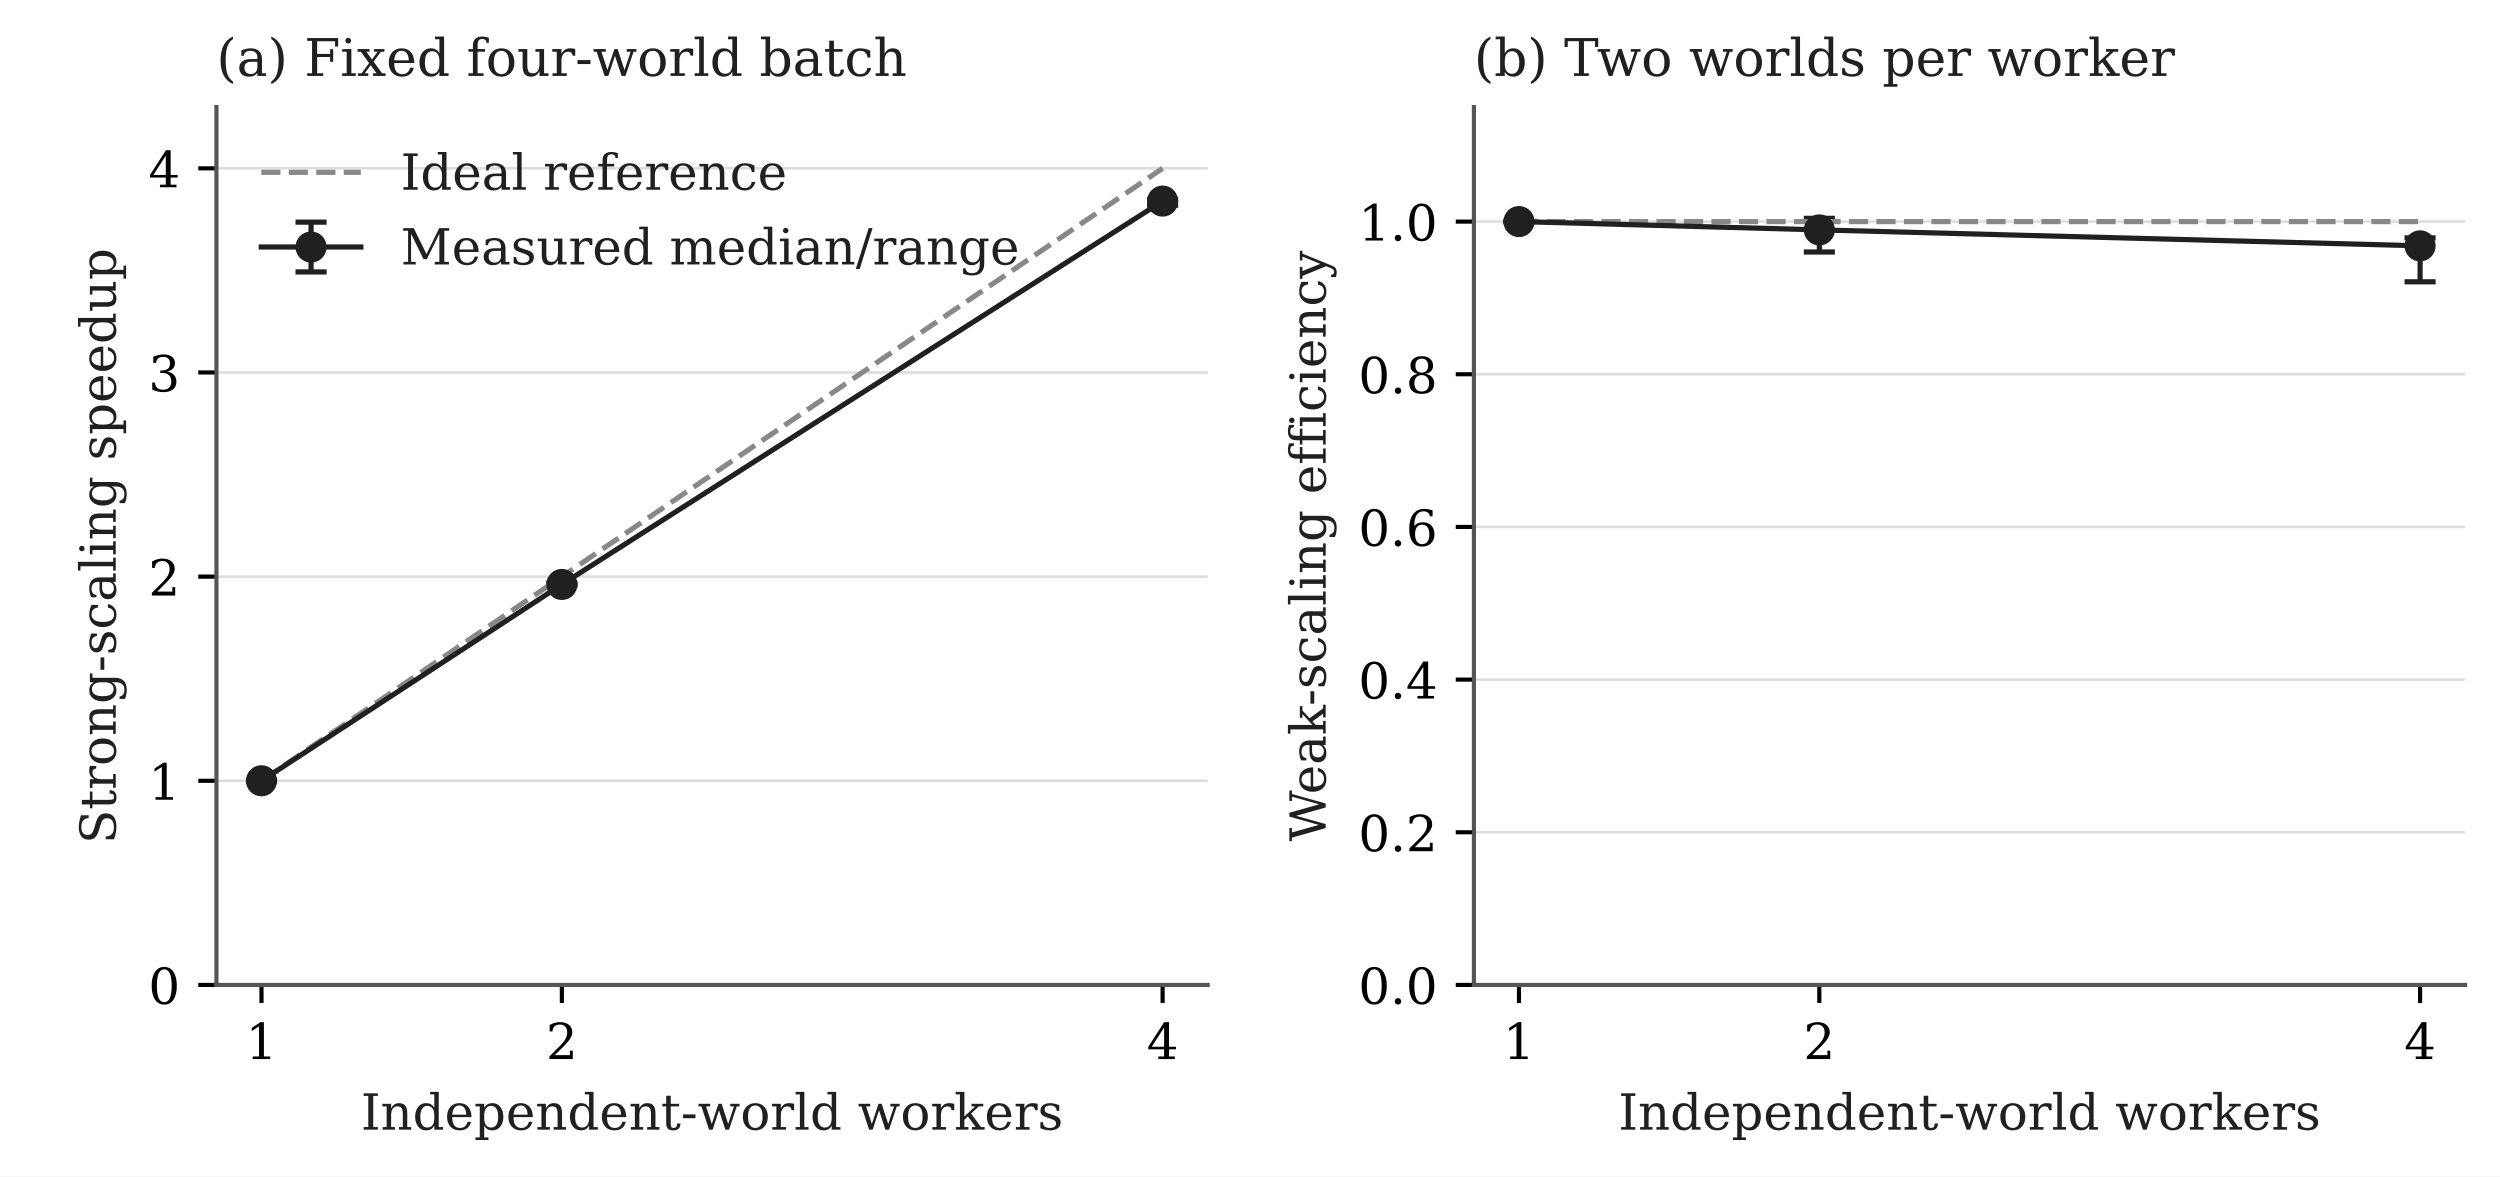
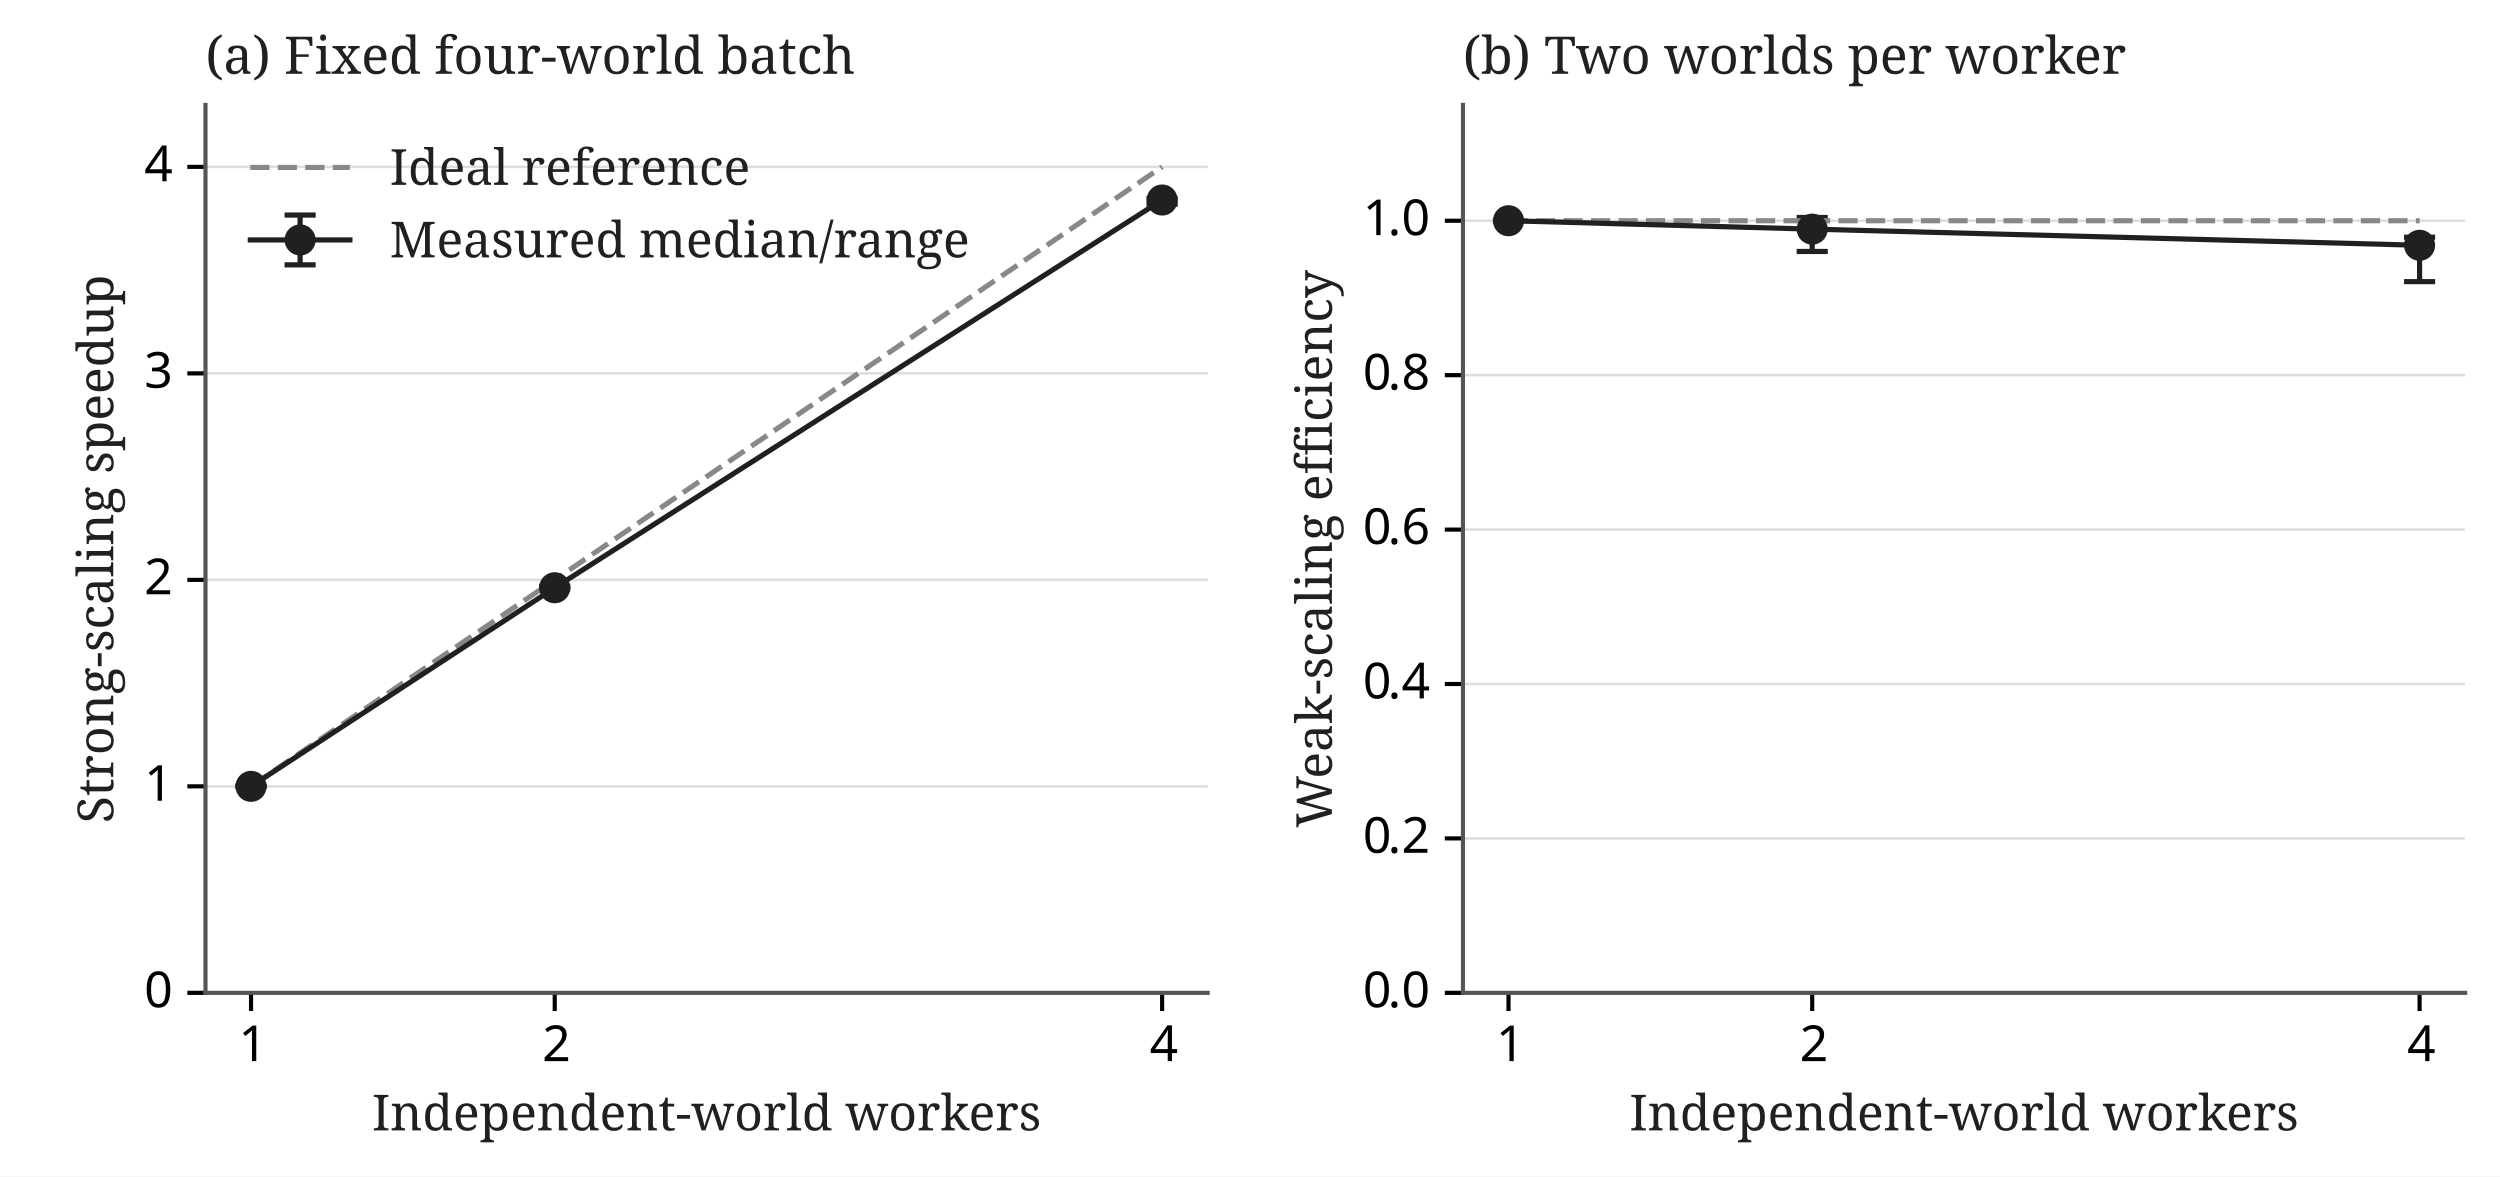
<svg xmlns="http://www.w3.org/2000/svg" xmlns:xlink="http://www.w3.org/1999/xlink" width="481.89pt" height="226.772pt" viewBox="0 0 481.89 226.772" version="1.1">
  <defs>
    <style type="text/css">*{stroke-linejoin: round; stroke-linecap: butt}</style>
  </defs>
  <g id="figure_1">
    <g id="patch_1">
      <path d="M 0 226.772  L 481.89 226.772  L 481.89 0  L 0 0  z " style="fill: #ffffff" />
    </g>
    <g id="axes_1">
      <g id="patch_2">
-         <path d="M 41.72 189.852  L 232.785 189.852  L 232.785 20.64  L 41.72 20.64  z " style="fill: #ffffff" />
+         <path d="M 39.609 191.376  L 232.785 191.376  L 232.785 20.224  L 39.609 20.224  z " style="fill: #ffffff" />
      </g>
      <g id="matplotlib.axis_1">
        <g id="xtick_1">
          <g id="line2d_1">
            <defs>
              <path id="m3f1e4503de" d="M 0 0  L 0 3.5  " style="stroke: #000000; stroke-width: 0.8" />
            </defs>
            <g>
-               <use xlink:href="#m3f1e4503de" x="50.405" y="189.852" style="stroke: #000000; stroke-width: 0.8" />
+               <use xlink:href="#m3f1e4503de" x="48.389" y="191.376" style="stroke: #000000; stroke-width: 0.8" />
            </g>
          </g>
          <g id="text_1">
-             <text style="font-size: 9.6px; font-family: 'DejaVu Serif', serif; text-anchor: middle" x="50.405" y="204.145" transform="rotate(-0 50.40477 204.1454)">1</text>
+             <g transform="translate(45.98948 205.1448)">
+               <text>
+                 <tspan x="0" y="-0.609" style="font-size: 9.6px; font-family: 'cmr10'">1</tspan>
+               </text>
+             </g>
          </g>
        </g>
        <g id="xtick_2">
          <g id="line2d_2">
            <g>
-               <use xlink:href="#m3f1e4503de" x="108.303" y="189.852" style="stroke: #000000; stroke-width: 0.8" />
+               <use xlink:href="#m3f1e4503de" x="106.928" y="191.376" style="stroke: #000000; stroke-width: 0.8" />
            </g>
          </g>
          <g id="text_2">
-             <text style="font-size: 9.6px; font-family: 'DejaVu Serif', serif; text-anchor: middle" x="108.303" y="204.145" transform="rotate(-0 108.3032 204.1454)">2</text>
+             <g transform="translate(104.5277 205.1448)">
+               <text>
+                 <tspan x="0" y="-0.609" style="font-size: 9.6px; font-family: 'cmr10'">2</tspan>
+               </text>
+             </g>
          </g>
        </g>
        <g id="xtick_3">
          <g id="line2d_3">
            <g>
-               <use xlink:href="#m3f1e4503de" x="224.1" y="189.852" style="stroke: #000000; stroke-width: 0.8" />
+               <use xlink:href="#m3f1e4503de" x="224.004" y="191.376" style="stroke: #000000; stroke-width: 0.8" />
            </g>
          </g>
          <g id="text_3">
-             <text style="font-size: 9.6px; font-family: 'DejaVu Serif', serif; text-anchor: middle" x="224.1" y="204.145" transform="rotate(-0 224.1001 204.1454)">4</text>
+             <g transform="translate(221.6041 205.1448)">
+               <text>
+                 <tspan x="0" y="-0.609" style="font-size: 9.6px; font-family: 'cmr10'">4</tspan>
+               </text>
+             </g>
          </g>
        </g>
        <g id="text_4">
-           <text style="font-size: 9.6px; font-family: 'DejaVu Serif', serif; text-anchor: middle; fill: #202020" x="137.252" y="217.746" transform="rotate(-0 137.2524 217.7462)">Independent-world workers</text>
+           <text style="font-size: 9.6px; font-family: 'cmr10', serif; text-anchor: middle; fill: #202020" x="136.197" y="217.892" transform="rotate(-0 136.1968 217.8917)">Independent-world workers</text>
        </g>
      </g>
      <g id="matplotlib.axis_2">
        <g id="ytick_1">
          <g id="line2d_4">
-             <path d="M 41.72 189.852  L 232.785 189.852  " clip-path="url(#pba3a0e8d70)" style="fill: none; stroke: #dddddd; stroke-width: 0.5; stroke-linecap: square" />
+             <path d="M 39.609 191.376  L 232.785 191.376  " clip-path="url(#p1f8624e371)" style="fill: none; stroke: #dddddd; stroke-width: 0.5; stroke-linecap: square" />
          </g>
          <g id="line2d_5">
            <defs>
              <path id="m480b99807b" d="M 0 0  L -3.5 0  " style="stroke: #000000; stroke-width: 0.8" />
            </defs>
            <g>
-               <use xlink:href="#m480b99807b" x="41.72" y="189.852" style="stroke: #000000; stroke-width: 0.8" />
+               <use xlink:href="#m480b99807b" x="39.609" y="191.376" style="stroke: #000000; stroke-width: 0.8" />
            </g>
          </g>
          <g id="text_5">
-             <text style="font-size: 9.6px; font-family: 'DejaVu Serif', serif; text-anchor: end" x="34.72" y="193.499" transform="rotate(-0 34.72 193.4985)">0</text>
+             <g transform="translate(27.80875 194.7604)">
+               <text>
+                 <tspan x="0" y="-0.609" style="font-size: 9.6px; font-family: 'cmr10'">0</tspan>
+               </text>
+             </g>
          </g>
        </g>
        <g id="ytick_2">
          <g id="line2d_6">
-             <path d="M 41.72 150.5  L 232.785 150.5  " clip-path="url(#pba3a0e8d70)" style="fill: none; stroke: #dddddd; stroke-width: 0.5; stroke-linecap: square" />
+             <path d="M 39.609 151.573  L 232.785 151.573  " clip-path="url(#p1f8624e371)" style="fill: none; stroke: #dddddd; stroke-width: 0.5; stroke-linecap: square" />
          </g>
          <g id="line2d_7">
            <g>
-               <use xlink:href="#m480b99807b" x="41.72" y="150.5" style="stroke: #000000; stroke-width: 0.8" />
+               <use xlink:href="#m480b99807b" x="39.609" y="151.573" style="stroke: #000000; stroke-width: 0.8" />
            </g>
          </g>
          <g id="text_6">
-             <text style="font-size: 9.6px; font-family: 'DejaVu Serif', serif; text-anchor: end" x="34.72" y="154.147" transform="rotate(-0 34.72 154.147)">1</text>
+             <g transform="translate(27.80875 154.9575)">
+               <text>
+                 <tspan x="0" y="-0.609" style="font-size: 9.6px; font-family: 'cmr10'">1</tspan>
+               </text>
+             </g>
          </g>
        </g>
        <g id="ytick_3">
          <g id="line2d_8">
-             <path d="M 41.72 111.149  L 232.785 111.149  " clip-path="url(#pba3a0e8d70)" style="fill: none; stroke: #dddddd; stroke-width: 0.5; stroke-linecap: square" />
+             <path d="M 39.609 111.77  L 232.785 111.77  " clip-path="url(#p1f8624e371)" style="fill: none; stroke: #dddddd; stroke-width: 0.5; stroke-linecap: square" />
          </g>
          <g id="line2d_9">
            <g>
-               <use xlink:href="#m480b99807b" x="41.72" y="111.149" style="stroke: #000000; stroke-width: 0.8" />
+               <use xlink:href="#m480b99807b" x="39.609" y="111.77" style="stroke: #000000; stroke-width: 0.8" />
            </g>
          </g>
          <g id="text_7">
-             <text style="font-size: 9.6px; font-family: 'DejaVu Serif', serif; text-anchor: end" x="34.72" y="114.795" transform="rotate(-0 34.72 114.7954)">2</text>
+             <g transform="translate(27.80875 115.1547)">
+               <text>
+                 <tspan x="0" y="-0.609" style="font-size: 9.6px; font-family: 'cmr10'">2</tspan>
+               </text>
+             </g>
          </g>
        </g>
        <g id="ytick_4">
          <g id="line2d_10">
-             <path d="M 41.72 71.797  L 232.785 71.797  " clip-path="url(#pba3a0e8d70)" style="fill: none; stroke: #dddddd; stroke-width: 0.5; stroke-linecap: square" />
+             <path d="M 39.609 71.967  L 232.785 71.967  " clip-path="url(#p1f8624e371)" style="fill: none; stroke: #dddddd; stroke-width: 0.5; stroke-linecap: square" />
          </g>
          <g id="line2d_11">
            <g>
-               <use xlink:href="#m480b99807b" x="41.72" y="71.797" style="stroke: #000000; stroke-width: 0.8" />
+               <use xlink:href="#m480b99807b" x="39.609" y="71.967" style="stroke: #000000; stroke-width: 0.8" />
            </g>
          </g>
          <g id="text_8">
-             <text style="font-size: 9.6px; font-family: 'DejaVu Serif', serif; text-anchor: end" x="34.72" y="75.444" transform="rotate(-0 34.72 75.44389)">3</text>
+             <g transform="translate(27.80875 75.35184)">
+               <text>
+                 <tspan x="0" y="-0.609" style="font-size: 9.6px; font-family: 'cmr10'">3</tspan>
+               </text>
+             </g>
          </g>
        </g>
        <g id="ytick_5">
          <g id="line2d_12">
-             <path d="M 41.72 32.445  L 232.785 32.445  " clip-path="url(#pba3a0e8d70)" style="fill: none; stroke: #dddddd; stroke-width: 0.5; stroke-linecap: square" />
+             <path d="M 39.609 32.165  L 232.785 32.165  " clip-path="url(#p1f8624e371)" style="fill: none; stroke: #dddddd; stroke-width: 0.5; stroke-linecap: square" />
          </g>
          <g id="line2d_13">
            <g>
-               <use xlink:href="#m480b99807b" x="41.72" y="32.445" style="stroke: #000000; stroke-width: 0.8" />
+               <use xlink:href="#m480b99807b" x="39.609" y="32.165" style="stroke: #000000; stroke-width: 0.8" />
            </g>
          </g>
          <g id="text_9">
-             <text style="font-size: 9.6px; font-family: 'DejaVu Serif', serif; text-anchor: end" x="34.72" y="36.092" transform="rotate(-0 34.72 36.09234)">4</text>
+             <g transform="translate(27.80875 35.54898)">
+               <text>
+                 <tspan x="0" y="-0.609" style="font-size: 9.6px; font-family: 'cmr10'">4</tspan>
+               </text>
+             </g>
          </g>
        </g>
        <g id="text_10">
-           <text style="font-size: 9.6px; font-family: 'DejaVu Serif', serif; text-anchor: middle; fill: #202020" x="22.306" y="105.246" transform="rotate(-90 22.30575 105.2458)">Strong-scaling speedup</text>
+           <text style="font-size: 9.6px; font-family: 'cmr10', serif; text-anchor: middle; fill: #202020" x="21.83" y="105.8" transform="rotate(-90 21.83025 105.7999)">Strong-scaling speedup</text>
        </g>
      </g>
      <g id="LineCollection_1">
-         <path d="M 50.405 150.5  L 50.405 150.5  " clip-path="url(#pba3a0e8d70)" style="fill: none; stroke: #202020" />
-         <path d="M 108.303 112.882  L 108.303 112.398  " clip-path="url(#pba3a0e8d70)" style="fill: none; stroke: #202020" />
-         <path d="M 224.1 39.557  L 224.1 38.509  " clip-path="url(#pba3a0e8d70)" style="fill: none; stroke: #202020" />
+         <path d="M 48.389 151.573  L 48.389 151.573  " clip-path="url(#p1f8624e371)" style="fill: none; stroke: #202020" />
+         <path d="M 106.928 113.524  L 106.928 113.034  " clip-path="url(#p1f8624e371)" style="fill: none; stroke: #202020" />
+         <path d="M 224.004 39.358  L 224.004 38.298  " clip-path="url(#p1f8624e371)" style="fill: none; stroke: #202020" />
      </g>
      <g id="line2d_14">
        <defs>
          <path id="m45d8a90863" d="M 3 0  L -3 -0  " style="stroke: #202020" />
        </defs>
-         <g clip-path="url(#pba3a0e8d70)">
-           <use xlink:href="#m45d8a90863" x="50.405" y="150.5" style="fill: #202020; stroke: #202020" />
-           <use xlink:href="#m45d8a90863" x="108.303" y="112.882" style="fill: #202020; stroke: #202020" />
-           <use xlink:href="#m45d8a90863" x="224.1" y="39.557" style="fill: #202020; stroke: #202020" />
+         <g clip-path="url(#p1f8624e371)">
+           <use xlink:href="#m45d8a90863" x="48.389" y="151.573" style="fill: #202020; stroke: #202020" />
+           <use xlink:href="#m45d8a90863" x="106.928" y="113.524" style="fill: #202020; stroke: #202020" />
+           <use xlink:href="#m45d8a90863" x="224.004" y="39.358" style="fill: #202020; stroke: #202020" />
        </g>
      </g>
      <g id="line2d_15">
-         <g clip-path="url(#pba3a0e8d70)">
-           <use xlink:href="#m45d8a90863" x="50.405" y="150.5" style="fill: #202020; stroke: #202020" />
-           <use xlink:href="#m45d8a90863" x="108.303" y="112.398" style="fill: #202020; stroke: #202020" />
-           <use xlink:href="#m45d8a90863" x="224.1" y="38.509" style="fill: #202020; stroke: #202020" />
+         <g clip-path="url(#p1f8624e371)">
+           <use xlink:href="#m45d8a90863" x="48.389" y="151.573" style="fill: #202020; stroke: #202020" />
+           <use xlink:href="#m45d8a90863" x="106.928" y="113.034" style="fill: #202020; stroke: #202020" />
+           <use xlink:href="#m45d8a90863" x="224.004" y="38.298" style="fill: #202020; stroke: #202020" />
        </g>
      </g>
      <g id="line2d_16">
-         <path d="M 50.405 150.5  L 108.303 111.149  L 224.1 32.445  " clip-path="url(#pba3a0e8d70)" style="fill: none; stroke-dasharray: 3.7,1.6; stroke-dashoffset: 0; stroke: #888888" />
+         <path d="M 48.389 151.573  L 106.928 111.77  L 224.004 32.165  " clip-path="url(#p1f8624e371)" style="fill: none; stroke-dasharray: 3.7,1.6; stroke-dashoffset: 0; stroke: #888888" />
      </g>
      <g id="line2d_17">
-         <path d="M 50.405 150.5  L 108.303 112.654  L 224.1 38.763  " clip-path="url(#pba3a0e8d70)" style="fill: none; stroke: #202020; stroke-linecap: square" />
+         <path d="M 48.389 151.573  L 106.928 113.293  L 224.004 38.554  " clip-path="url(#p1f8624e371)" style="fill: none; stroke: #202020; stroke-linecap: square" />
        <defs>
          <path id="madf6fc86ef" d="M 0 2.5  C 0.663 2.5 1.299 2.237 1.768 1.768  C 2.237 1.299 2.5 0.663 2.5 0  C 2.5 -0.663 2.237 -1.299 1.768 -1.768  C 1.299 -2.237 0.663 -2.5 0 -2.5  C -0.663 -2.5 -1.299 -2.237 -1.768 -1.768  C -2.237 -1.299 -2.5 -0.663 -2.5 0  C -2.5 0.663 -2.237 1.299 -1.768 1.768  C -1.299 2.237 -0.663 2.5 0 2.5  z " style="stroke: #202020" />
        </defs>
-         <g clip-path="url(#pba3a0e8d70)">
-           <use xlink:href="#madf6fc86ef" x="50.405" y="150.5" style="fill: #202020; stroke: #202020" />
-           <use xlink:href="#madf6fc86ef" x="108.303" y="112.654" style="fill: #202020; stroke: #202020" />
-           <use xlink:href="#madf6fc86ef" x="224.1" y="38.763" style="fill: #202020; stroke: #202020" />
+         <g clip-path="url(#p1f8624e371)">
+           <use xlink:href="#madf6fc86ef" x="48.389" y="151.573" style="fill: #202020; stroke: #202020" />
+           <use xlink:href="#madf6fc86ef" x="106.928" y="113.293" style="fill: #202020; stroke: #202020" />
+           <use xlink:href="#madf6fc86ef" x="224.004" y="38.554" style="fill: #202020; stroke: #202020" />
        </g>
      </g>
      <g id="patch_3">
-         <path d="M 41.72 189.852  L 41.72 20.64  " style="fill: none; stroke: #555555; stroke-width: 0.8; stroke-linejoin: miter; stroke-linecap: square" />
+         <path d="M 39.609 191.376  L 39.609 20.224  " style="fill: none; stroke: #555555; stroke-width: 0.8; stroke-linejoin: miter; stroke-linecap: square" />
      </g>
      <g id="patch_4">
-         <path d="M 41.72 189.852  L 232.785 189.852  " style="fill: none; stroke: #555555; stroke-width: 0.8; stroke-linejoin: miter; stroke-linecap: square" />
+         <path d="M 39.609 191.376  L 232.785 191.376  " style="fill: none; stroke: #555555; stroke-width: 0.8; stroke-linejoin: miter; stroke-linecap: square" />
      </g>
      <g id="text_11">
-         <text style="font-size: 10px; font-family: 'DejaVu Serif', serif; text-anchor: start; fill: #202020" x="41.72" y="14.64" transform="rotate(-0 41.72 14.64)">(a) Fixed four-world batch</text>
+         <text style="font-size: 10px; font-family: 'cmr10', serif; text-anchor: start; fill: #202020" x="39.609" y="14.224" transform="rotate(-0 39.60875 14.22375)">(a) Fixed four-world batch</text>
      </g>
      <g id="legend_1">
        <g id="line2d_18">
-           <path d="M 50.36 33.215  L 59.96 33.215  L 69.56 33.215  " style="fill: none; stroke-dasharray: 3.7,1.6; stroke-dashoffset: 0; stroke: #888888" />
+           <path d="M 48.249 32.273  L 57.849 32.273  L 67.449 32.273  " style="fill: none; stroke-dasharray: 3.7,1.6; stroke-dashoffset: 0; stroke: #888888" />
        </g>
        <g id="text_12">
-           <text style="font-size: 9.6px; font-family: 'DejaVu Serif', serif; text-anchor: start; fill: #202020" x="77.24" y="36.575" transform="rotate(-0 77.24 36.5745)">Ideal reference</text>
+           <text style="font-size: 9.6px; font-family: 'cmr10', serif; text-anchor: start; fill: #202020" x="75.129" y="35.633" transform="rotate(-0 75.12875 35.63325)">Ideal reference</text>
        </g>
        <g id="LineCollection_2">
-           <path d="M 59.96 52.415  L 59.96 42.815  " style="fill: none; stroke: #202020" />
+           <path d="M 57.849 51.051  L 57.849 41.451  " style="fill: none; stroke: #202020" />
        </g>
        <g id="line2d_19">
          <g>
-             <use xlink:href="#m45d8a90863" x="59.96" y="52.415" style="fill: #202020; stroke: #202020" />
+             <use xlink:href="#m45d8a90863" x="57.849" y="51.051" style="fill: #202020; stroke: #202020" />
          </g>
        </g>
        <g id="line2d_20">
          <g>
-             <use xlink:href="#m45d8a90863" x="59.96" y="42.815" style="fill: #202020; stroke: #202020" />
+             <use xlink:href="#m45d8a90863" x="57.849" y="41.451" style="fill: #202020; stroke: #202020" />
          </g>
        </g>
        <g id="line2d_21">
-           <path d="M 50.36 47.615  L 69.56 47.615  " style="fill: none; stroke: #202020; stroke-linecap: square" />
+           <path d="M 48.249 46.251  L 67.449 46.251  " style="fill: none; stroke: #202020; stroke-linecap: square" />
        </g>
        <g id="line2d_22">
          <g>
-             <use xlink:href="#madf6fc86ef" x="59.96" y="47.615" style="fill: #202020; stroke: #202020" />
+             <use xlink:href="#madf6fc86ef" x="57.849" y="46.251" style="fill: #202020; stroke: #202020" />
          </g>
        </g>
        <g id="text_13">
-           <text style="font-size: 9.6px; font-family: 'DejaVu Serif', serif; text-anchor: start; fill: #202020" x="77.24" y="50.975" transform="rotate(-0 77.24 50.97525)">Measured median/range</text>
+           <text style="font-size: 9.6px; font-family: 'cmr10', serif; text-anchor: start; fill: #202020" x="75.129" y="49.611" transform="rotate(-0 75.12875 49.61138)">Measured median/range</text>
        </g>
      </g>
    </g>
    <g id="axes_2">
      <g id="patch_5">
-         <path d="M 284.105 189.852  L 475.17 189.852  L 475.17 20.64  L 284.105 20.64  z " style="fill: #ffffff" />
+         <path d="M 281.994 191.376  L 475.17 191.376  L 475.17 20.224  L 281.994 20.224  z " style="fill: #ffffff" />
      </g>
      <g id="matplotlib.axis_3">
        <g id="xtick_4">
          <g id="line2d_23">
            <g>
-               <use xlink:href="#m3f1e4503de" x="292.79" y="189.852" style="stroke: #000000; stroke-width: 0.8" />
+               <use xlink:href="#m3f1e4503de" x="290.774" y="191.376" style="stroke: #000000; stroke-width: 0.8" />
            </g>
          </g>
          <g id="text_14">
-             <text style="font-size: 9.6px; font-family: 'DejaVu Serif', serif; text-anchor: middle" x="292.79" y="204.145" transform="rotate(-0 292.7896 204.1454)">1</text>
+             <g transform="translate(288.3744 205.1448)">
+               <text>
+                 <tspan x="0" y="-0.609" style="font-size: 9.6px; font-family: 'cmr10'">1</tspan>
+               </text>
+             </g>
          </g>
        </g>
        <g id="xtick_5">
          <g id="line2d_24">
            <g>
-               <use xlink:href="#m3f1e4503de" x="350.688" y="189.852" style="stroke: #000000; stroke-width: 0.8" />
+               <use xlink:href="#m3f1e4503de" x="349.313" y="191.376" style="stroke: #000000; stroke-width: 0.8" />
            </g>
          </g>
          <g id="text_15">
-             <text style="font-size: 9.6px; font-family: 'DejaVu Serif', serif; text-anchor: middle" x="350.688" y="204.145" transform="rotate(-0 350.6881 204.1454)">2</text>
+             <g transform="translate(346.9126 205.1448)">
+               <text>
+                 <tspan x="0" y="-0.609" style="font-size: 9.6px; font-family: 'cmr10'">2</tspan>
+               </text>
+             </g>
          </g>
        </g>
        <g id="xtick_6">
          <g id="line2d_25">
            <g>
-               <use xlink:href="#m3f1e4503de" x="466.485" y="189.852" style="stroke: #000000; stroke-width: 0.8" />
+               <use xlink:href="#m3f1e4503de" x="466.389" y="191.376" style="stroke: #000000; stroke-width: 0.8" />
            </g>
          </g>
          <g id="text_16">
-             <text style="font-size: 9.6px; font-family: 'DejaVu Serif', serif; text-anchor: middle" x="466.485" y="204.145" transform="rotate(-0 466.485 204.1454)">4</text>
+             <g transform="translate(463.989 205.1448)">
+               <text>
+                 <tspan x="0" y="-0.609" style="font-size: 9.6px; font-family: 'cmr10'">4</tspan>
+               </text>
+             </g>
          </g>
        </g>
        <g id="text_17">
-           <text style="font-size: 9.6px; font-family: 'DejaVu Serif', serif; text-anchor: middle; fill: #202020" x="379.637" y="217.746" transform="rotate(-0 379.6373 217.7462)">Independent-world workers</text>
+           <text style="font-size: 9.6px; font-family: 'cmr10', serif; text-anchor: middle; fill: #202020" x="378.582" y="217.892" transform="rotate(-0 378.5817 217.8917)">Independent-world workers</text>
        </g>
      </g>
      <g id="matplotlib.axis_4">
        <g id="ytick_6">
          <g id="line2d_26">
-             <path d="M 284.105 189.852  L 475.17 189.852  " clip-path="url(#p370e14cc39)" style="fill: none; stroke: #dddddd; stroke-width: 0.5; stroke-linecap: square" />
+             <path d="M 281.994 191.376  L 475.17 191.376  " clip-path="url(#ped48243e00)" style="fill: none; stroke: #dddddd; stroke-width: 0.5; stroke-linecap: square" />
          </g>
          <g id="line2d_27">
            <g>
-               <use xlink:href="#m480b99807b" x="284.105" y="189.852" style="stroke: #000000; stroke-width: 0.8" />
+               <use xlink:href="#m480b99807b" x="281.994" y="191.376" style="stroke: #000000; stroke-width: 0.8" />
            </g>
          </g>
          <g id="text_18">
-             <text style="font-size: 9.6px; font-family: 'DejaVu Serif', serif; text-anchor: end" x="277.105" y="193.499" transform="rotate(-0 277.1049 193.4985)">0.0</text>
+             <g transform="translate(262.7056 194.7604)">
+               <text>
+                 <tspan x="0" y="-0.609" style="font-size: 9.6px; font-family: 'cmr10'">0</tspan>
+                 <tspan x="4.797" y="-0.609" style="font-size: 9.6px; font-family: 'cmr10'">.</tspan>
+                 <tspan x="7.453" y="-0.609" style="font-size: 9.6px; font-family: 'cmr10'">0</tspan>
+               </text>
+             </g>
          </g>
        </g>
        <g id="ytick_7">
          <g id="line2d_28">
-             <path d="M 284.105 160.424  L 475.17 160.424  " clip-path="url(#p370e14cc39)" style="fill: none; stroke: #dddddd; stroke-width: 0.5; stroke-linecap: square" />
+             <path d="M 281.994 161.61  L 475.17 161.61  " clip-path="url(#ped48243e00)" style="fill: none; stroke: #dddddd; stroke-width: 0.5; stroke-linecap: square" />
          </g>
          <g id="line2d_29">
            <g>
-               <use xlink:href="#m480b99807b" x="284.105" y="160.424" style="stroke: #000000; stroke-width: 0.8" />
+               <use xlink:href="#m480b99807b" x="281.994" y="161.61" style="stroke: #000000; stroke-width: 0.8" />
            </g>
          </g>
          <g id="text_19">
-             <text style="font-size: 9.6px; font-family: 'DejaVu Serif', serif; text-anchor: end" x="277.105" y="164.07" transform="rotate(-0 277.1049 164.0704)">0.2</text>
+             <g transform="translate(262.7056 164.9948)">
+               <text>
+                 <tspan x="0" y="-0.609" style="font-size: 9.6px; font-family: 'cmr10'">0</tspan>
+                 <tspan x="4.797" y="-0.609" style="font-size: 9.6px; font-family: 'cmr10'">.</tspan>
+                 <tspan x="7.453" y="-0.609" style="font-size: 9.6px; font-family: 'cmr10'">2</tspan>
+               </text>
+             </g>
          </g>
        </g>
        <g id="ytick_8">
          <g id="line2d_30">
-             <path d="M 284.105 130.995  L 475.17 130.995  " clip-path="url(#p370e14cc39)" style="fill: none; stroke: #dddddd; stroke-width: 0.5; stroke-linecap: square" />
+             <path d="M 281.994 131.845  L 475.17 131.845  " clip-path="url(#ped48243e00)" style="fill: none; stroke: #dddddd; stroke-width: 0.5; stroke-linecap: square" />
          </g>
          <g id="line2d_31">
            <g>
-               <use xlink:href="#m480b99807b" x="284.105" y="130.995" style="stroke: #000000; stroke-width: 0.8" />
+               <use xlink:href="#m480b99807b" x="281.994" y="131.845" style="stroke: #000000; stroke-width: 0.8" />
            </g>
          </g>
          <g id="text_20">
-             <text style="font-size: 9.6px; font-family: 'DejaVu Serif', serif; text-anchor: end" x="277.105" y="134.642" transform="rotate(-0 277.1049 134.6423)">0.4</text>
+             <g transform="translate(262.7056 135.2292)">
+               <text>
+                 <tspan x="0" y="-0.609" style="font-size: 9.6px; font-family: 'cmr10'">0</tspan>
+                 <tspan x="4.797" y="-0.609" style="font-size: 9.6px; font-family: 'cmr10'">.</tspan>
+                 <tspan x="7.453" y="-0.609" style="font-size: 9.6px; font-family: 'cmr10'">4</tspan>
+               </text>
+             </g>
          </g>
        </g>
        <g id="ytick_9">
          <g id="line2d_32">
-             <path d="M 284.105 101.567  L 475.17 101.567  " clip-path="url(#p370e14cc39)" style="fill: none; stroke: #dddddd; stroke-width: 0.5; stroke-linecap: square" />
+             <path d="M 281.994 102.079  L 475.17 102.079  " clip-path="url(#ped48243e00)" style="fill: none; stroke: #dddddd; stroke-width: 0.5; stroke-linecap: square" />
          </g>
          <g id="line2d_33">
            <g>
-               <use xlink:href="#m480b99807b" x="284.105" y="101.567" style="stroke: #000000; stroke-width: 0.8" />
+               <use xlink:href="#m480b99807b" x="281.994" y="102.079" style="stroke: #000000; stroke-width: 0.8" />
            </g>
          </g>
          <g id="text_21">
-             <text style="font-size: 9.6px; font-family: 'DejaVu Serif', serif; text-anchor: end" x="277.105" y="105.214" transform="rotate(-0 277.1049 105.2142)">0.6</text>
+             <g transform="translate(262.7056 105.4636)">
+               <text>
+                 <tspan x="0" y="-0.609" style="font-size: 9.6px; font-family: 'cmr10'">0</tspan>
+                 <tspan x="4.797" y="-0.609" style="font-size: 9.6px; font-family: 'cmr10'">.</tspan>
+                 <tspan x="7.453" y="-0.609" style="font-size: 9.6px; font-family: 'cmr10'">6</tspan>
+               </text>
+             </g>
          </g>
        </g>
        <g id="ytick_10">
          <g id="line2d_34">
-             <path d="M 284.105 72.139  L 475.17 72.139  " clip-path="url(#p370e14cc39)" style="fill: none; stroke: #dddddd; stroke-width: 0.5; stroke-linecap: square" />
+             <path d="M 281.994 72.314  L 475.17 72.314  " clip-path="url(#ped48243e00)" style="fill: none; stroke: #dddddd; stroke-width: 0.5; stroke-linecap: square" />
          </g>
          <g id="line2d_35">
            <g>
-               <use xlink:href="#m480b99807b" x="284.105" y="72.139" style="stroke: #000000; stroke-width: 0.8" />
+               <use xlink:href="#m480b99807b" x="281.994" y="72.314" style="stroke: #000000; stroke-width: 0.8" />
            </g>
          </g>
          <g id="text_22">
-             <text style="font-size: 9.6px; font-family: 'DejaVu Serif', serif; text-anchor: end" x="277.105" y="75.786" transform="rotate(-0 277.1049 75.78607)">0.8</text>
+             <g transform="translate(262.7056 75.69795)">
+               <text>
+                 <tspan x="0" y="-0.609" style="font-size: 9.6px; font-family: 'cmr10'">0</tspan>
+                 <tspan x="4.797" y="-0.609" style="font-size: 9.6px; font-family: 'cmr10'">.</tspan>
+                 <tspan x="7.453" y="-0.609" style="font-size: 9.6px; font-family: 'cmr10'">8</tspan>
+               </text>
+             </g>
          </g>
        </g>
        <g id="ytick_11">
          <g id="line2d_36">
-             <path d="M 284.105 42.711  L 475.17 42.711  " clip-path="url(#p370e14cc39)" style="fill: none; stroke: #dddddd; stroke-width: 0.5; stroke-linecap: square" />
+             <path d="M 281.994 42.548  L 475.17 42.548  " clip-path="url(#ped48243e00)" style="fill: none; stroke: #dddddd; stroke-width: 0.5; stroke-linecap: square" />
          </g>
          <g id="line2d_37">
            <g>
-               <use xlink:href="#m480b99807b" x="284.105" y="42.711" style="stroke: #000000; stroke-width: 0.8" />
+               <use xlink:href="#m480b99807b" x="281.994" y="42.548" style="stroke: #000000; stroke-width: 0.8" />
            </g>
          </g>
          <g id="text_23">
-             <text style="font-size: 9.6px; font-family: 'DejaVu Serif', serif; text-anchor: end" x="277.105" y="46.358" transform="rotate(-0 277.1049 46.35796)">1.0</text>
+             <g transform="translate(262.7056 45.93234)">
+               <text>
+                 <tspan x="0" y="-0.609" style="font-size: 9.6px; font-family: 'cmr10'">1</tspan>
+                 <tspan x="4.797" y="-0.609" style="font-size: 9.6px; font-family: 'cmr10'">.</tspan>
+                 <tspan x="7.453" y="-0.609" style="font-size: 9.6px; font-family: 'cmr10'">0</tspan>
+               </text>
+             </g>
          </g>
        </g>
        <g id="text_24">
-           <text style="font-size: 9.6px; font-family: 'DejaVu Serif', serif; text-anchor: middle; fill: #202020" x="255.532" y="105.246" transform="rotate(-90 255.5316 105.2458)">Weak-scaling efficiency</text>
+           <text style="font-size: 9.6px; font-family: 'cmr10', serif; text-anchor: middle; fill: #202020" x="256.727" y="105.8" transform="rotate(-90 256.7271 105.7999)">Weak-scaling efficiency</text>
        </g>
      </g>
      <g id="LineCollection_3">
-         <path d="M 292.79 42.711  L 292.79 42.711  " clip-path="url(#p370e14cc39)" style="fill: none; stroke: #202020" />
-         <path d="M 350.688 48.572  L 350.688 42.086  " clip-path="url(#p370e14cc39)" style="fill: none; stroke: #202020" />
-         <path d="M 466.485 54.316  L 466.485 45.853  " clip-path="url(#p370e14cc39)" style="fill: none; stroke: #202020" />
+         <path d="M 290.774 42.548  L 290.774 42.548  " clip-path="url(#ped48243e00)" style="fill: none; stroke: #202020" />
+         <path d="M 349.313 48.476  L 349.313 41.916  " clip-path="url(#ped48243e00)" style="fill: none; stroke: #202020" />
+         <path d="M 466.389 54.286  L 466.389 45.726  " clip-path="url(#ped48243e00)" style="fill: none; stroke: #202020" />
      </g>
      <g id="line2d_38">
-         <g clip-path="url(#p370e14cc39)">
-           <use xlink:href="#m45d8a90863" x="292.79" y="42.711" style="fill: #202020; stroke: #202020" />
-           <use xlink:href="#m45d8a90863" x="350.688" y="48.572" style="fill: #202020; stroke: #202020" />
-           <use xlink:href="#m45d8a90863" x="466.485" y="54.316" style="fill: #202020; stroke: #202020" />
+         <g clip-path="url(#ped48243e00)">
+           <use xlink:href="#m45d8a90863" x="290.774" y="42.548" style="fill: #202020; stroke: #202020" />
+           <use xlink:href="#m45d8a90863" x="349.313" y="48.476" style="fill: #202020; stroke: #202020" />
+           <use xlink:href="#m45d8a90863" x="466.389" y="54.286" style="fill: #202020; stroke: #202020" />
        </g>
      </g>
      <g id="line2d_39">
-         <g clip-path="url(#p370e14cc39)">
-           <use xlink:href="#m45d8a90863" x="292.79" y="42.711" style="fill: #202020; stroke: #202020" />
-           <use xlink:href="#m45d8a90863" x="350.688" y="42.086" style="fill: #202020; stroke: #202020" />
-           <use xlink:href="#m45d8a90863" x="466.485" y="45.853" style="fill: #202020; stroke: #202020" />
+         <g clip-path="url(#ped48243e00)">
+           <use xlink:href="#m45d8a90863" x="290.774" y="42.548" style="fill: #202020; stroke: #202020" />
+           <use xlink:href="#m45d8a90863" x="349.313" y="41.916" style="fill: #202020; stroke: #202020" />
+           <use xlink:href="#m45d8a90863" x="466.389" y="45.726" style="fill: #202020; stroke: #202020" />
        </g>
      </g>
      <g id="line2d_40">
-         <path d="M 292.79 42.711  L 350.688 42.711  L 466.485 42.711  " clip-path="url(#p370e14cc39)" style="fill: none; stroke-dasharray: 3.7,1.6; stroke-dashoffset: 0; stroke: #888888" />
+         <path d="M 290.774 42.548  L 349.313 42.548  L 466.389 42.548  " clip-path="url(#ped48243e00)" style="fill: none; stroke-dasharray: 3.7,1.6; stroke-dashoffset: 0; stroke: #888888" />
      </g>
      <g id="line2d_41">
-         <path d="M 292.79 42.711  L 350.688 44.314  L 466.485 47.388  " clip-path="url(#p370e14cc39)" style="fill: none; stroke: #202020; stroke-linecap: square" />
-         <g clip-path="url(#p370e14cc39)">
-           <use xlink:href="#madf6fc86ef" x="292.79" y="42.711" style="fill: #202020; stroke: #202020" />
-           <use xlink:href="#madf6fc86ef" x="350.688" y="44.314" style="fill: #202020; stroke: #202020" />
-           <use xlink:href="#madf6fc86ef" x="466.485" y="47.388" style="fill: #202020; stroke: #202020" />
+         <path d="M 290.774 42.548  L 349.313 44.169  L 466.389 47.279  " clip-path="url(#ped48243e00)" style="fill: none; stroke: #202020; stroke-linecap: square" />
+         <g clip-path="url(#ped48243e00)">
+           <use xlink:href="#madf6fc86ef" x="290.774" y="42.548" style="fill: #202020; stroke: #202020" />
+           <use xlink:href="#madf6fc86ef" x="349.313" y="44.169" style="fill: #202020; stroke: #202020" />
+           <use xlink:href="#madf6fc86ef" x="466.389" y="47.279" style="fill: #202020; stroke: #202020" />
        </g>
      </g>
      <g id="patch_6">
-         <path d="M 284.105 189.852  L 284.105 20.64  " style="fill: none; stroke: #555555; stroke-width: 0.8; stroke-linejoin: miter; stroke-linecap: square" />
+         <path d="M 281.994 191.376  L 281.994 20.224  " style="fill: none; stroke: #555555; stroke-width: 0.8; stroke-linejoin: miter; stroke-linecap: square" />
      </g>
      <g id="patch_7">
-         <path d="M 284.105 189.852  L 475.17 189.852  " style="fill: none; stroke: #555555; stroke-width: 0.8; stroke-linejoin: miter; stroke-linecap: square" />
+         <path d="M 281.994 191.376  L 475.17 191.376  " style="fill: none; stroke: #555555; stroke-width: 0.8; stroke-linejoin: miter; stroke-linecap: square" />
      </g>
      <g id="text_25">
-         <text style="font-size: 10px; font-family: 'DejaVu Serif', serif; text-anchor: start; fill: #202020" x="284.105" y="14.64" transform="rotate(-0 284.1049 14.64)">(b) Two worlds per worker</text>
+         <text style="font-size: 10px; font-family: 'cmr10', serif; text-anchor: start; fill: #202020" x="281.994" y="14.224" transform="rotate(-0 281.9936 14.22375)">(b) Two worlds per worker</text>
      </g>
    </g>
  </g>
  <defs>
-     <clipPath id="pba3a0e8d70">
-       <rect x="41.72" y="20.64" width="191.065" height="169.212" />
+     <clipPath id="p1f8624e371">
+       <rect x="39.609" y="20.224" width="193.176" height="171.152" />
    </clipPath>
-     <clipPath id="p370e14cc39">
-       <rect x="284.105" y="20.64" width="191.065" height="169.212" />
+     <clipPath id="ped48243e00">
+       <rect x="281.994" y="20.224" width="193.176" height="171.152" />
    </clipPath>
  </defs>
</svg>
